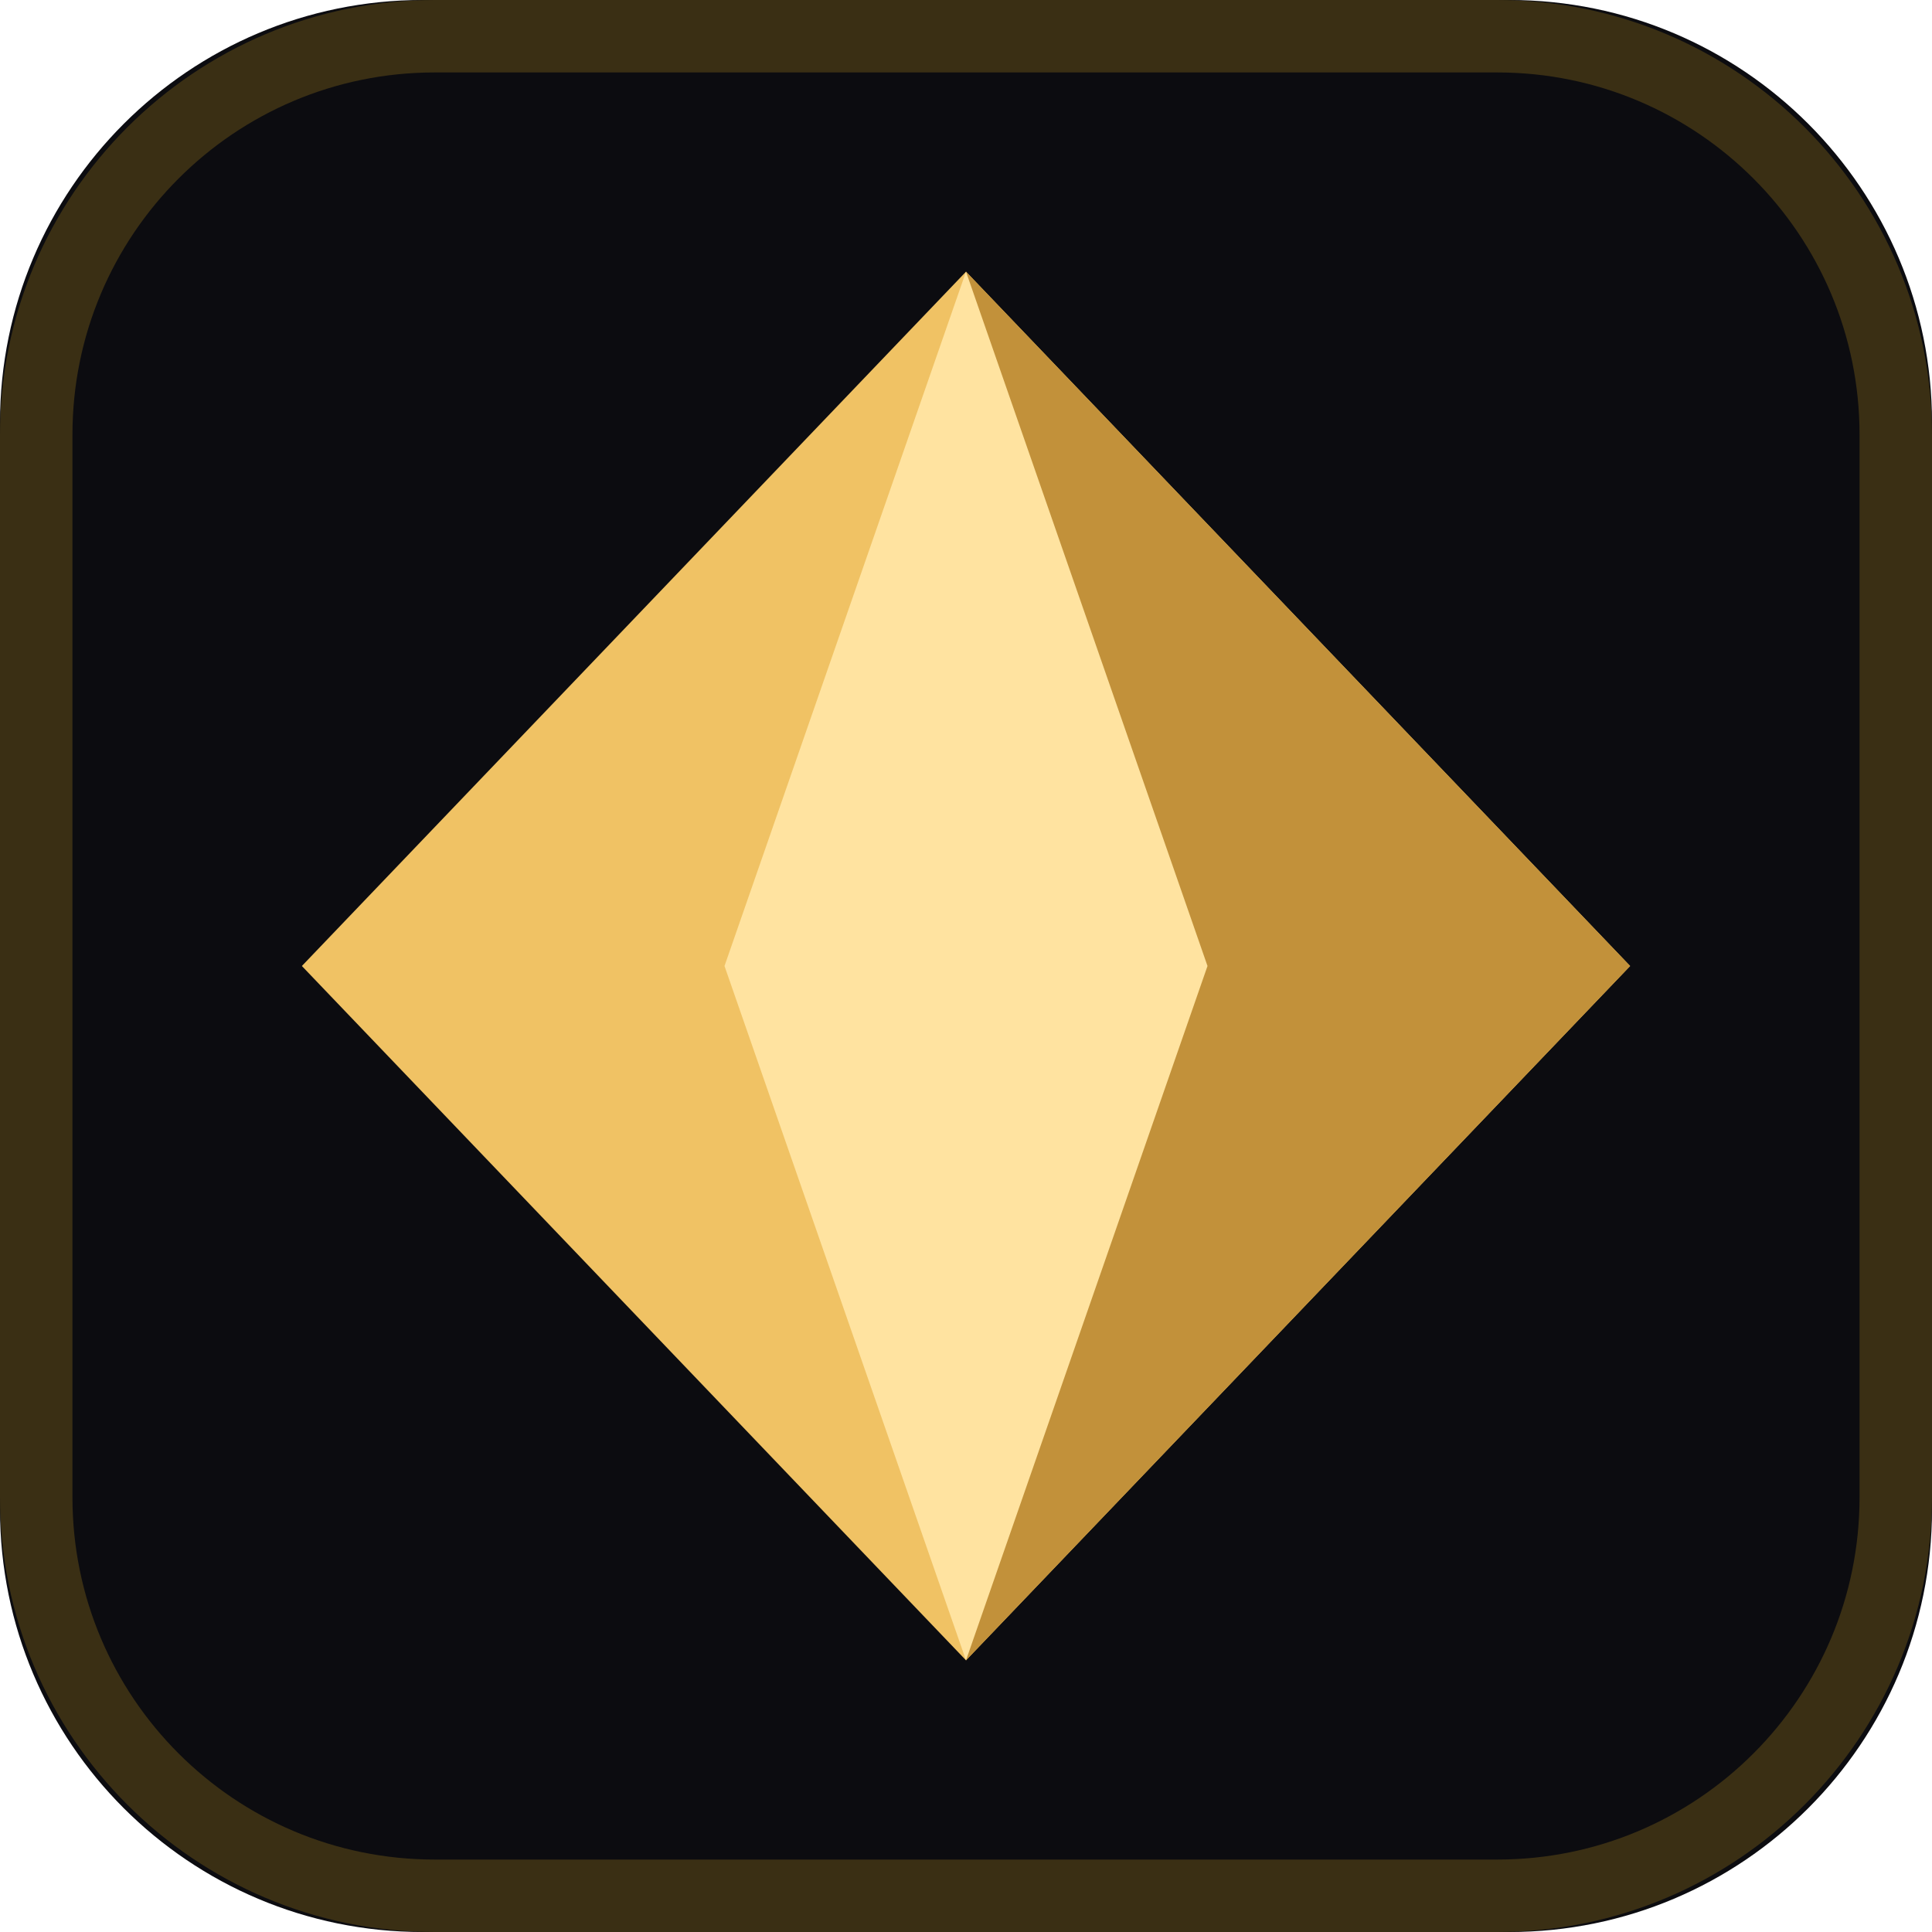
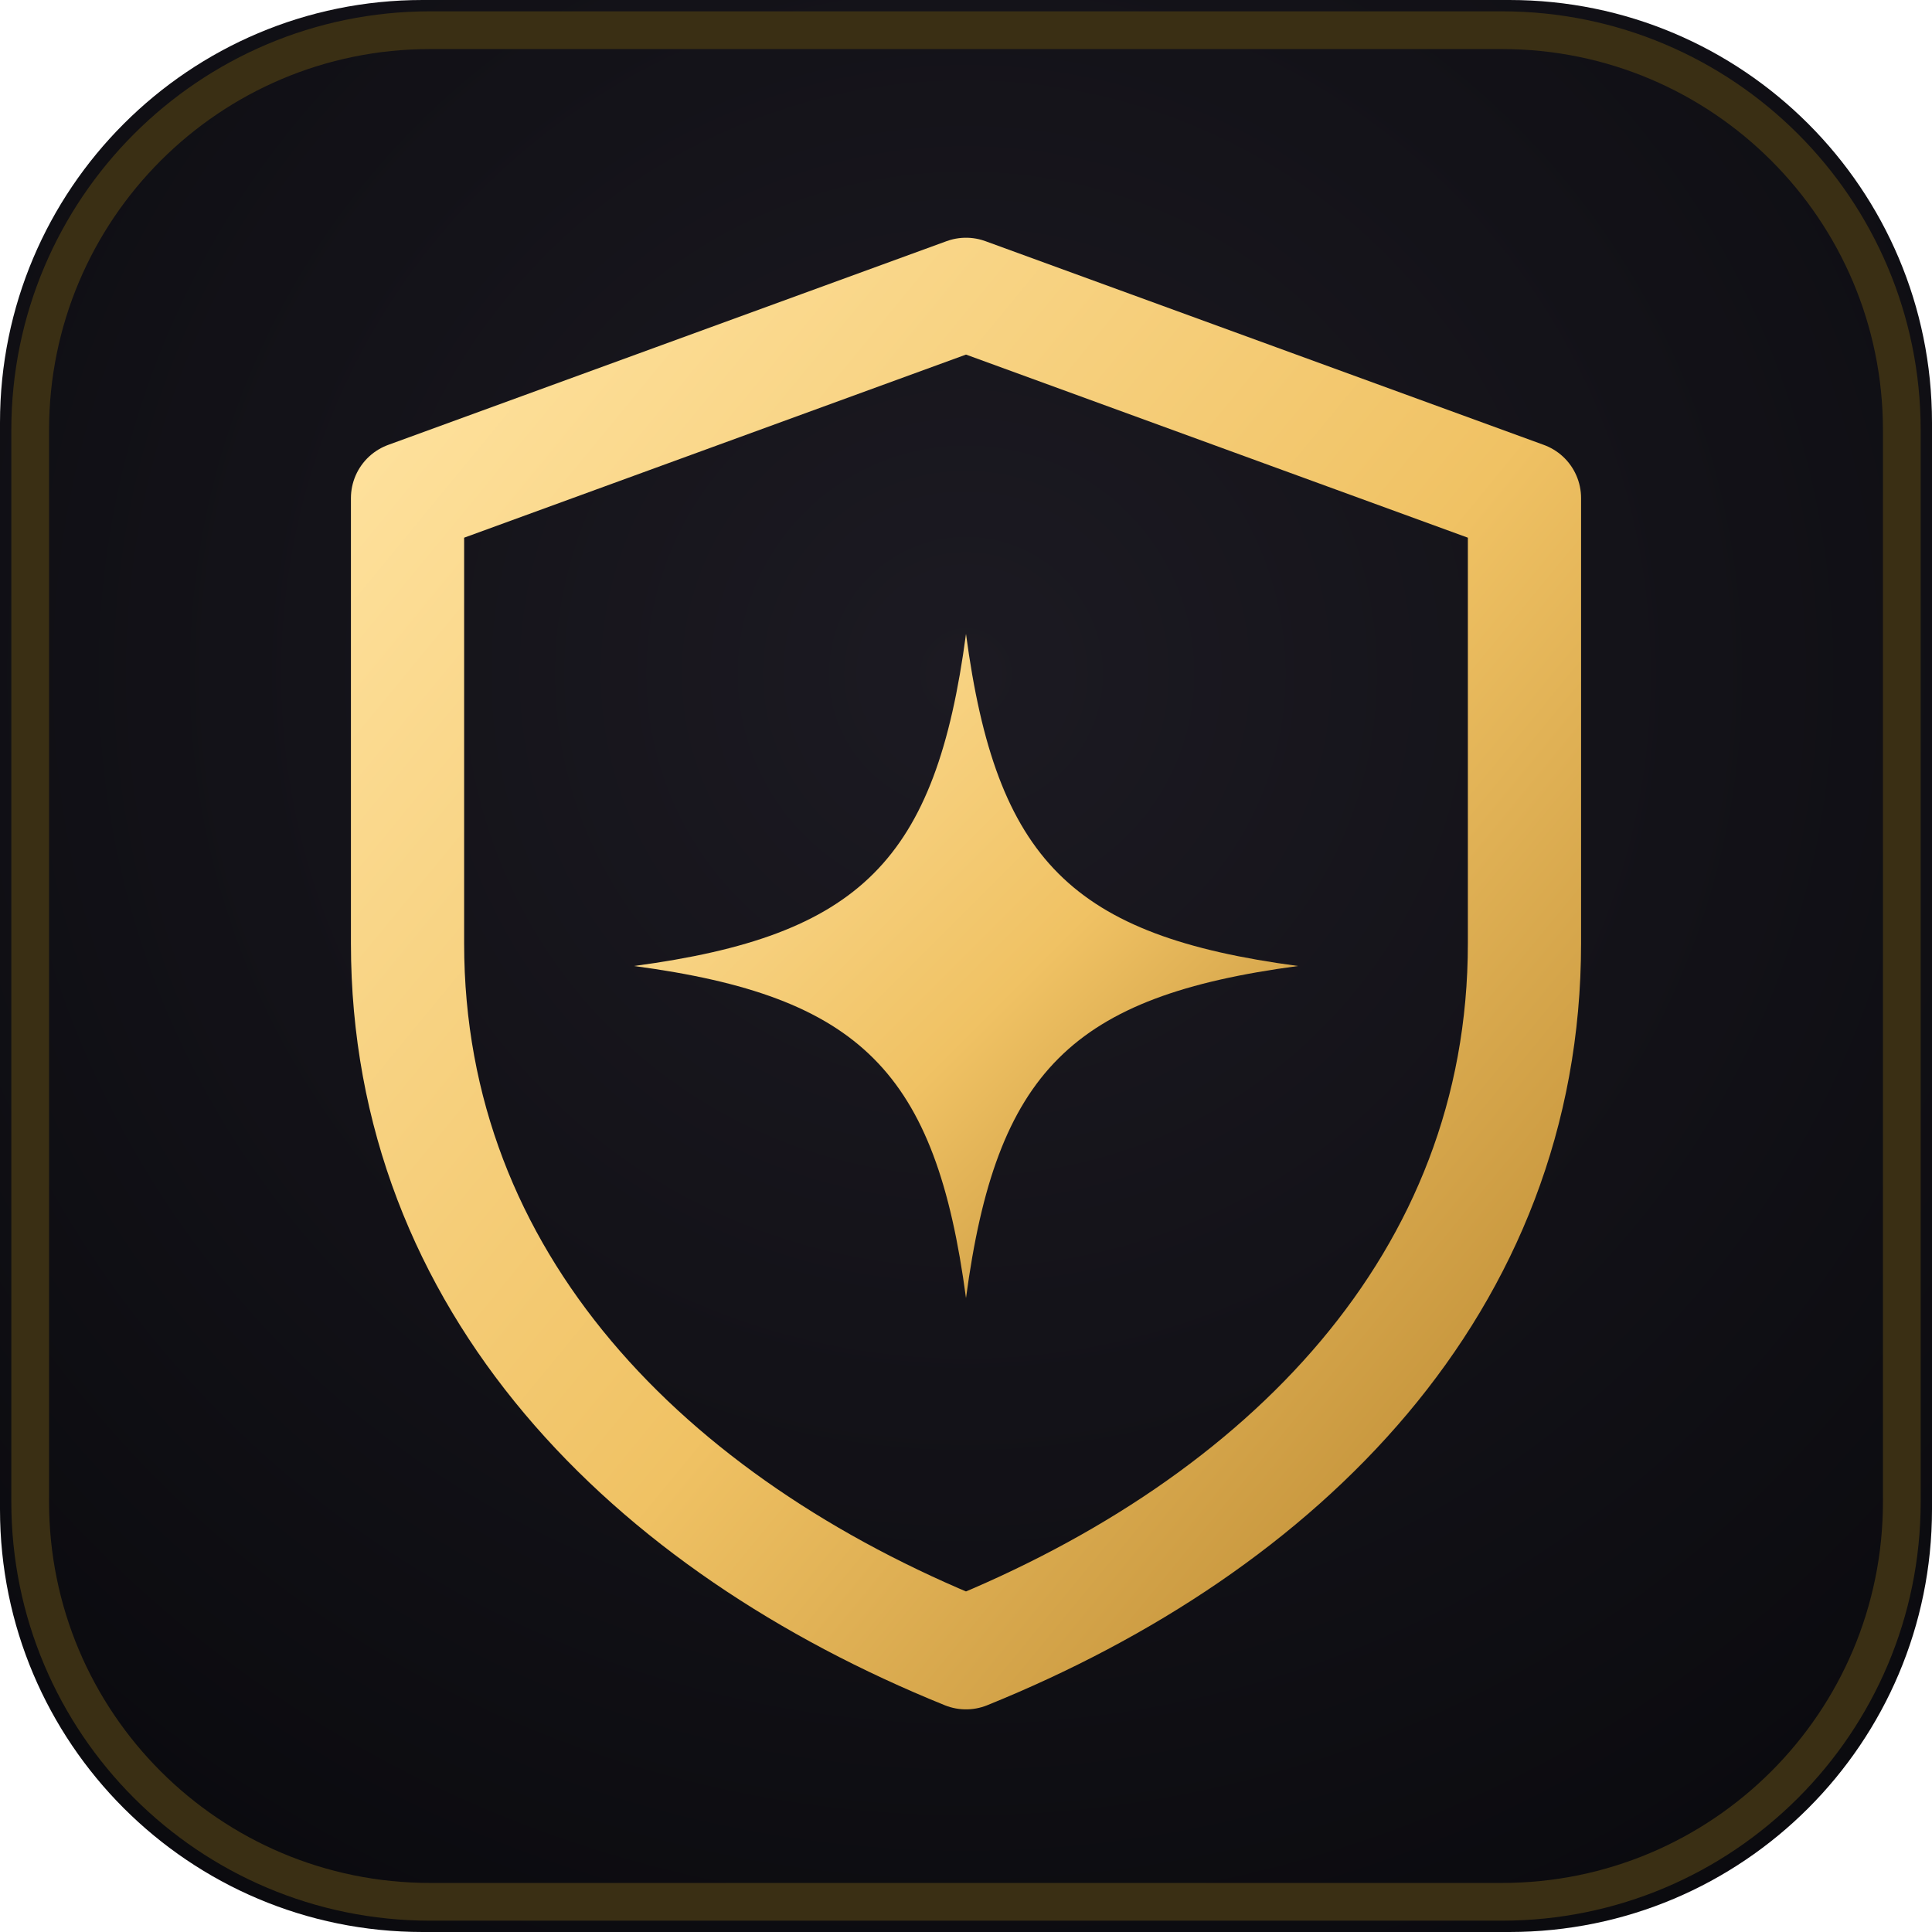
- <svg xmlns="http://www.w3.org/2000/svg" viewBox="0 0 32 32" width="32" height="32">
-   <rect width="32" height="32" rx="7" fill="#0c0c10" />
-   <rect x="0.6" y="0.6" width="30.8" height="30.8" rx="6.6" fill="none" stroke="#3a2f14" stroke-width="1.2" />
-   <path d="M16 4.5 27 16 16 27.5 5 16Z" fill="#f0c264" />
-   <path d="M16 4.5 27 16 16 27.5Z" fill="#c2913a" />
-   <path d="M16 4.5 20 16 16 27.5 12 16Z" fill="#ffe3a0" />
+ <svg xmlns="http://www.w3.org/2000/svg" viewBox="0 0 512 512">
+   <defs>
+     <linearGradient id="g" x1="0" y1="0" x2="1" y2="1">
+       <stop offset="0" stop-color="#ffe3a0" />
+       <stop offset=".55" stop-color="#f0c264" />
+       <stop offset="1" stop-color="#b8862f" />
+     </linearGradient>
+     <radialGradient id="bg" cx="50%" cy="35%" r="75%">
+       <stop offset="0" stop-color="#1c1a22" />
+       <stop offset="1" stop-color="#0a0a0e" />
+     </radialGradient>
+   </defs>
+   <rect width="512" height="512" rx="112" fill="url(#bg)" />
+   <rect x="8" y="8" width="496" height="496" rx="106" fill="none" stroke="#3a2f14" stroke-width="10" />
+   <path d="M256 78 L404 132 V250 C404 340 340 404 256 438 C172 404 108 340 108 250 V132 Z" fill="none" stroke="url(#g)" stroke-width="30" stroke-linejoin="round" />
+   <path d="M256 168 C264 228 284 248 344 256 C284 264 264 284 256 344 C248 284 228 264 168 256 C228 248 248 228 256 168 Z" fill="url(#g)" />
</svg>
